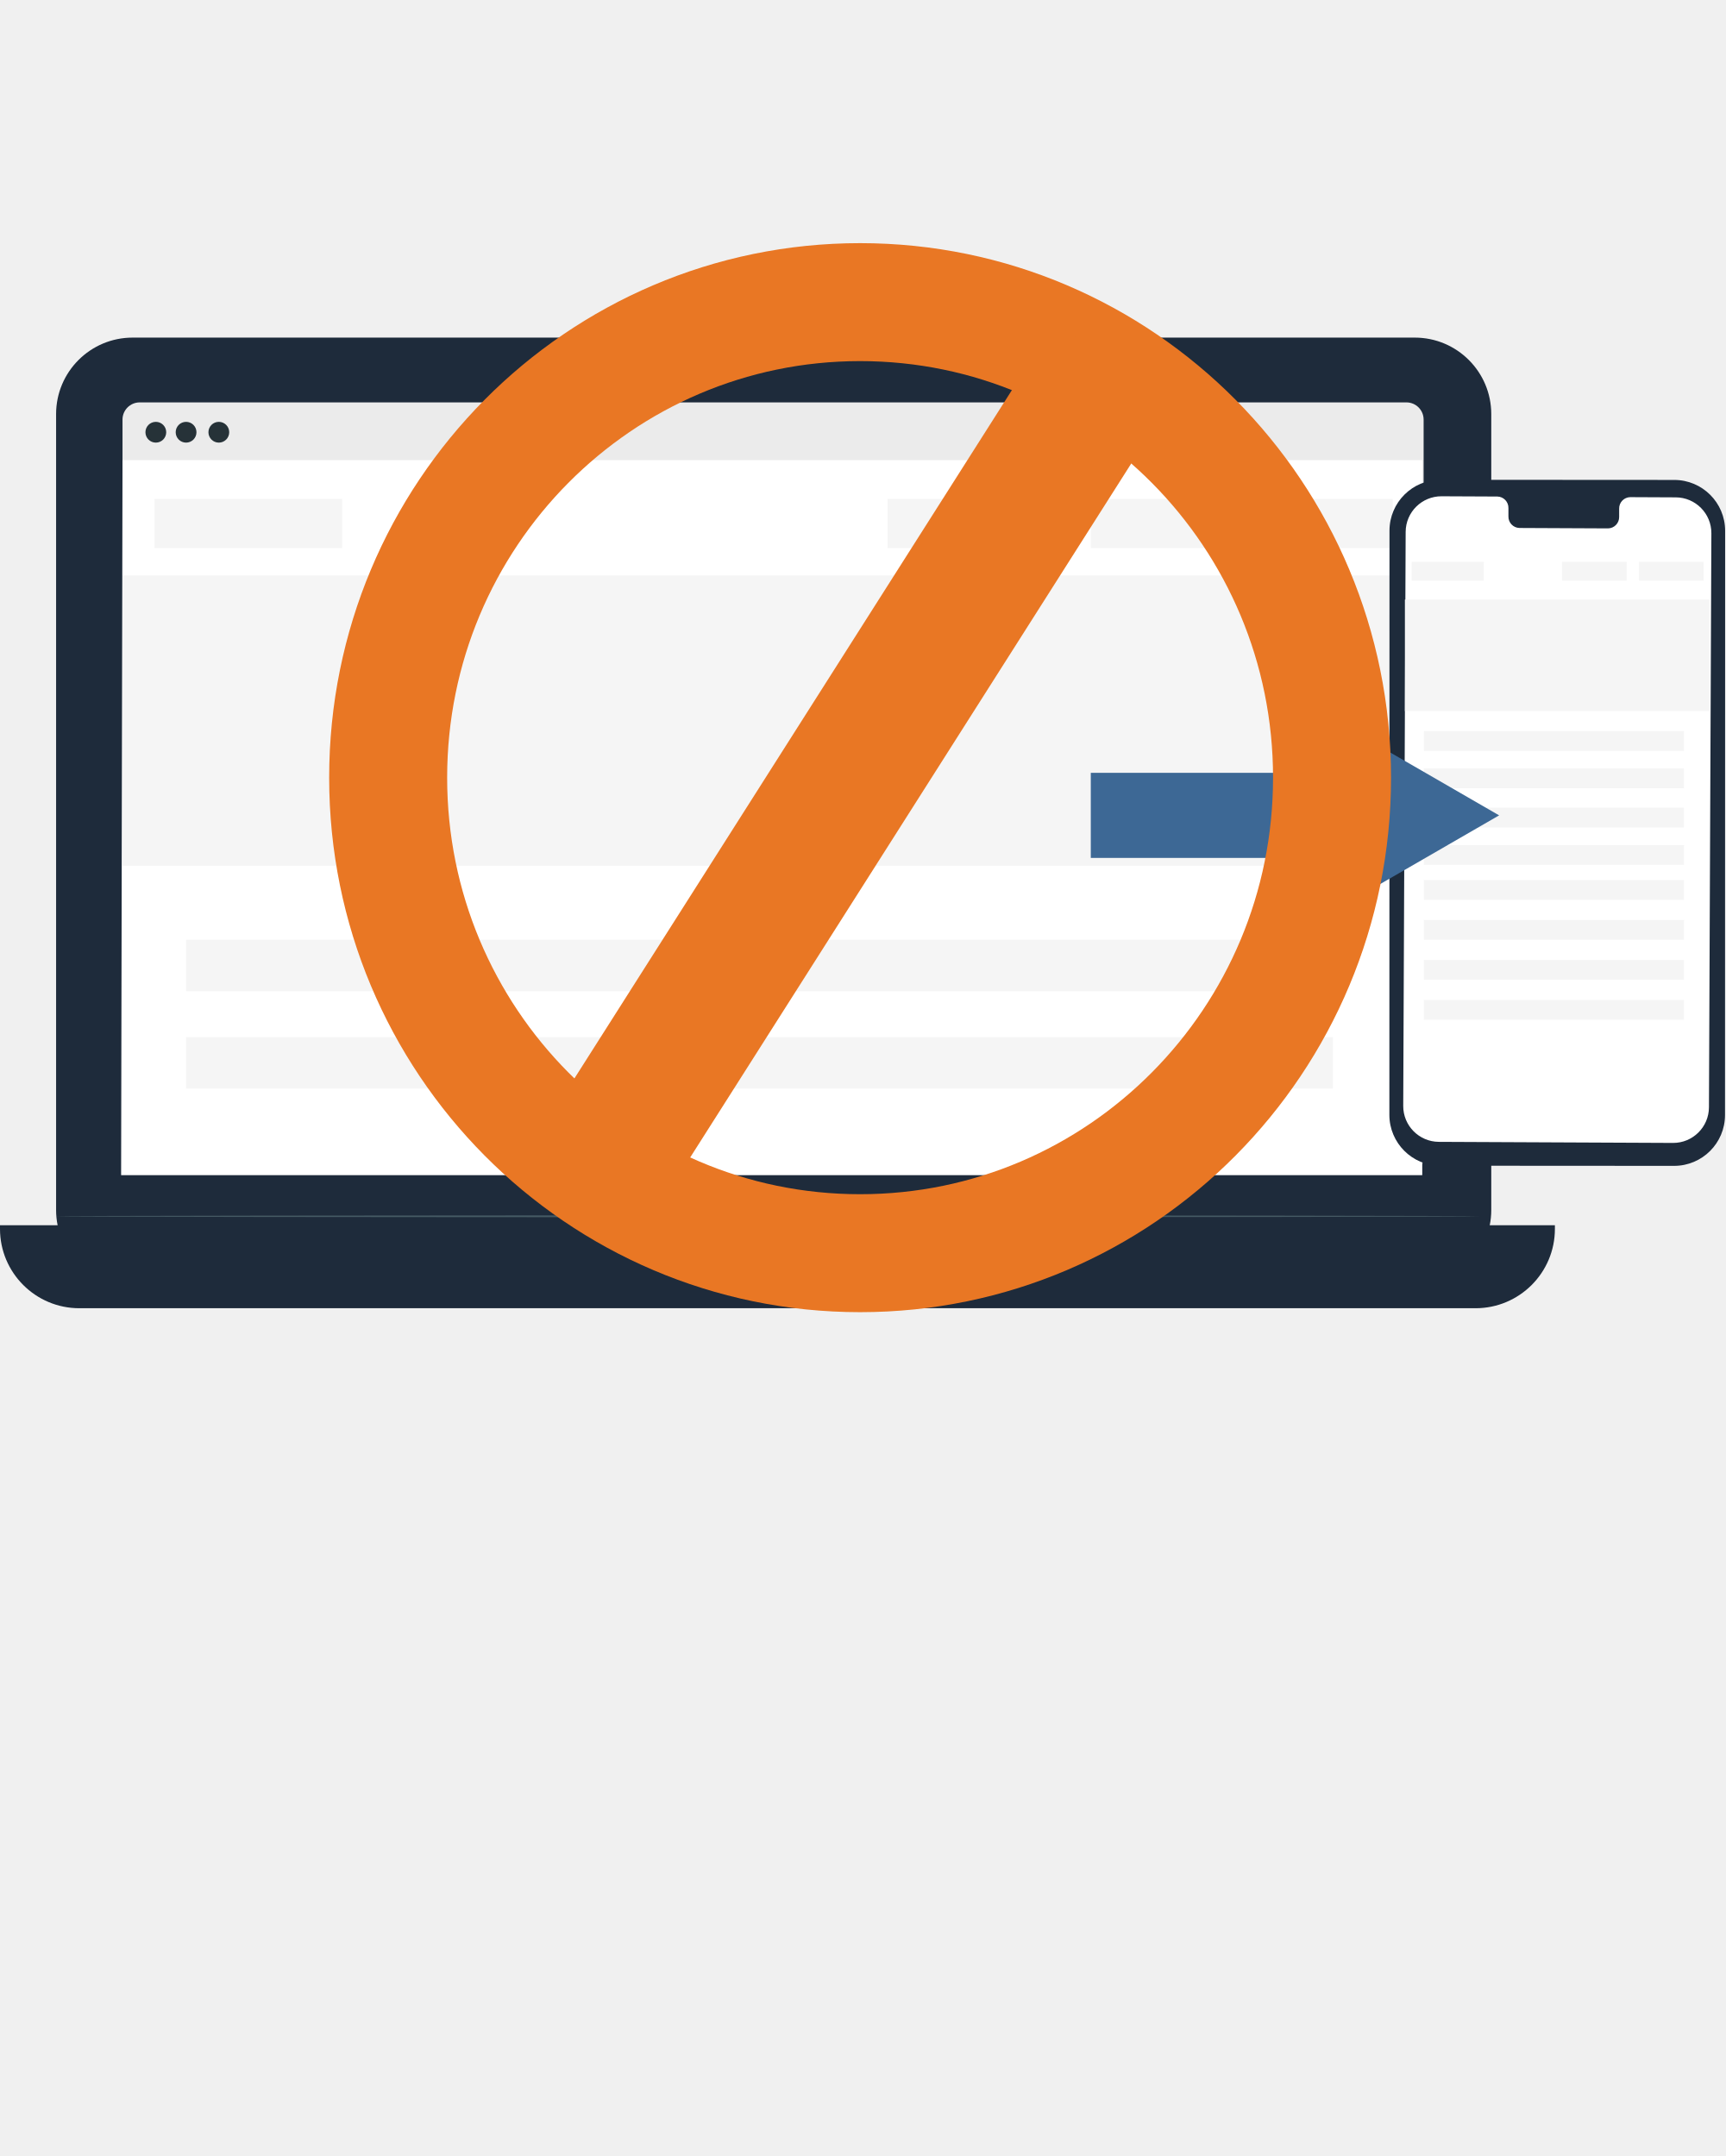
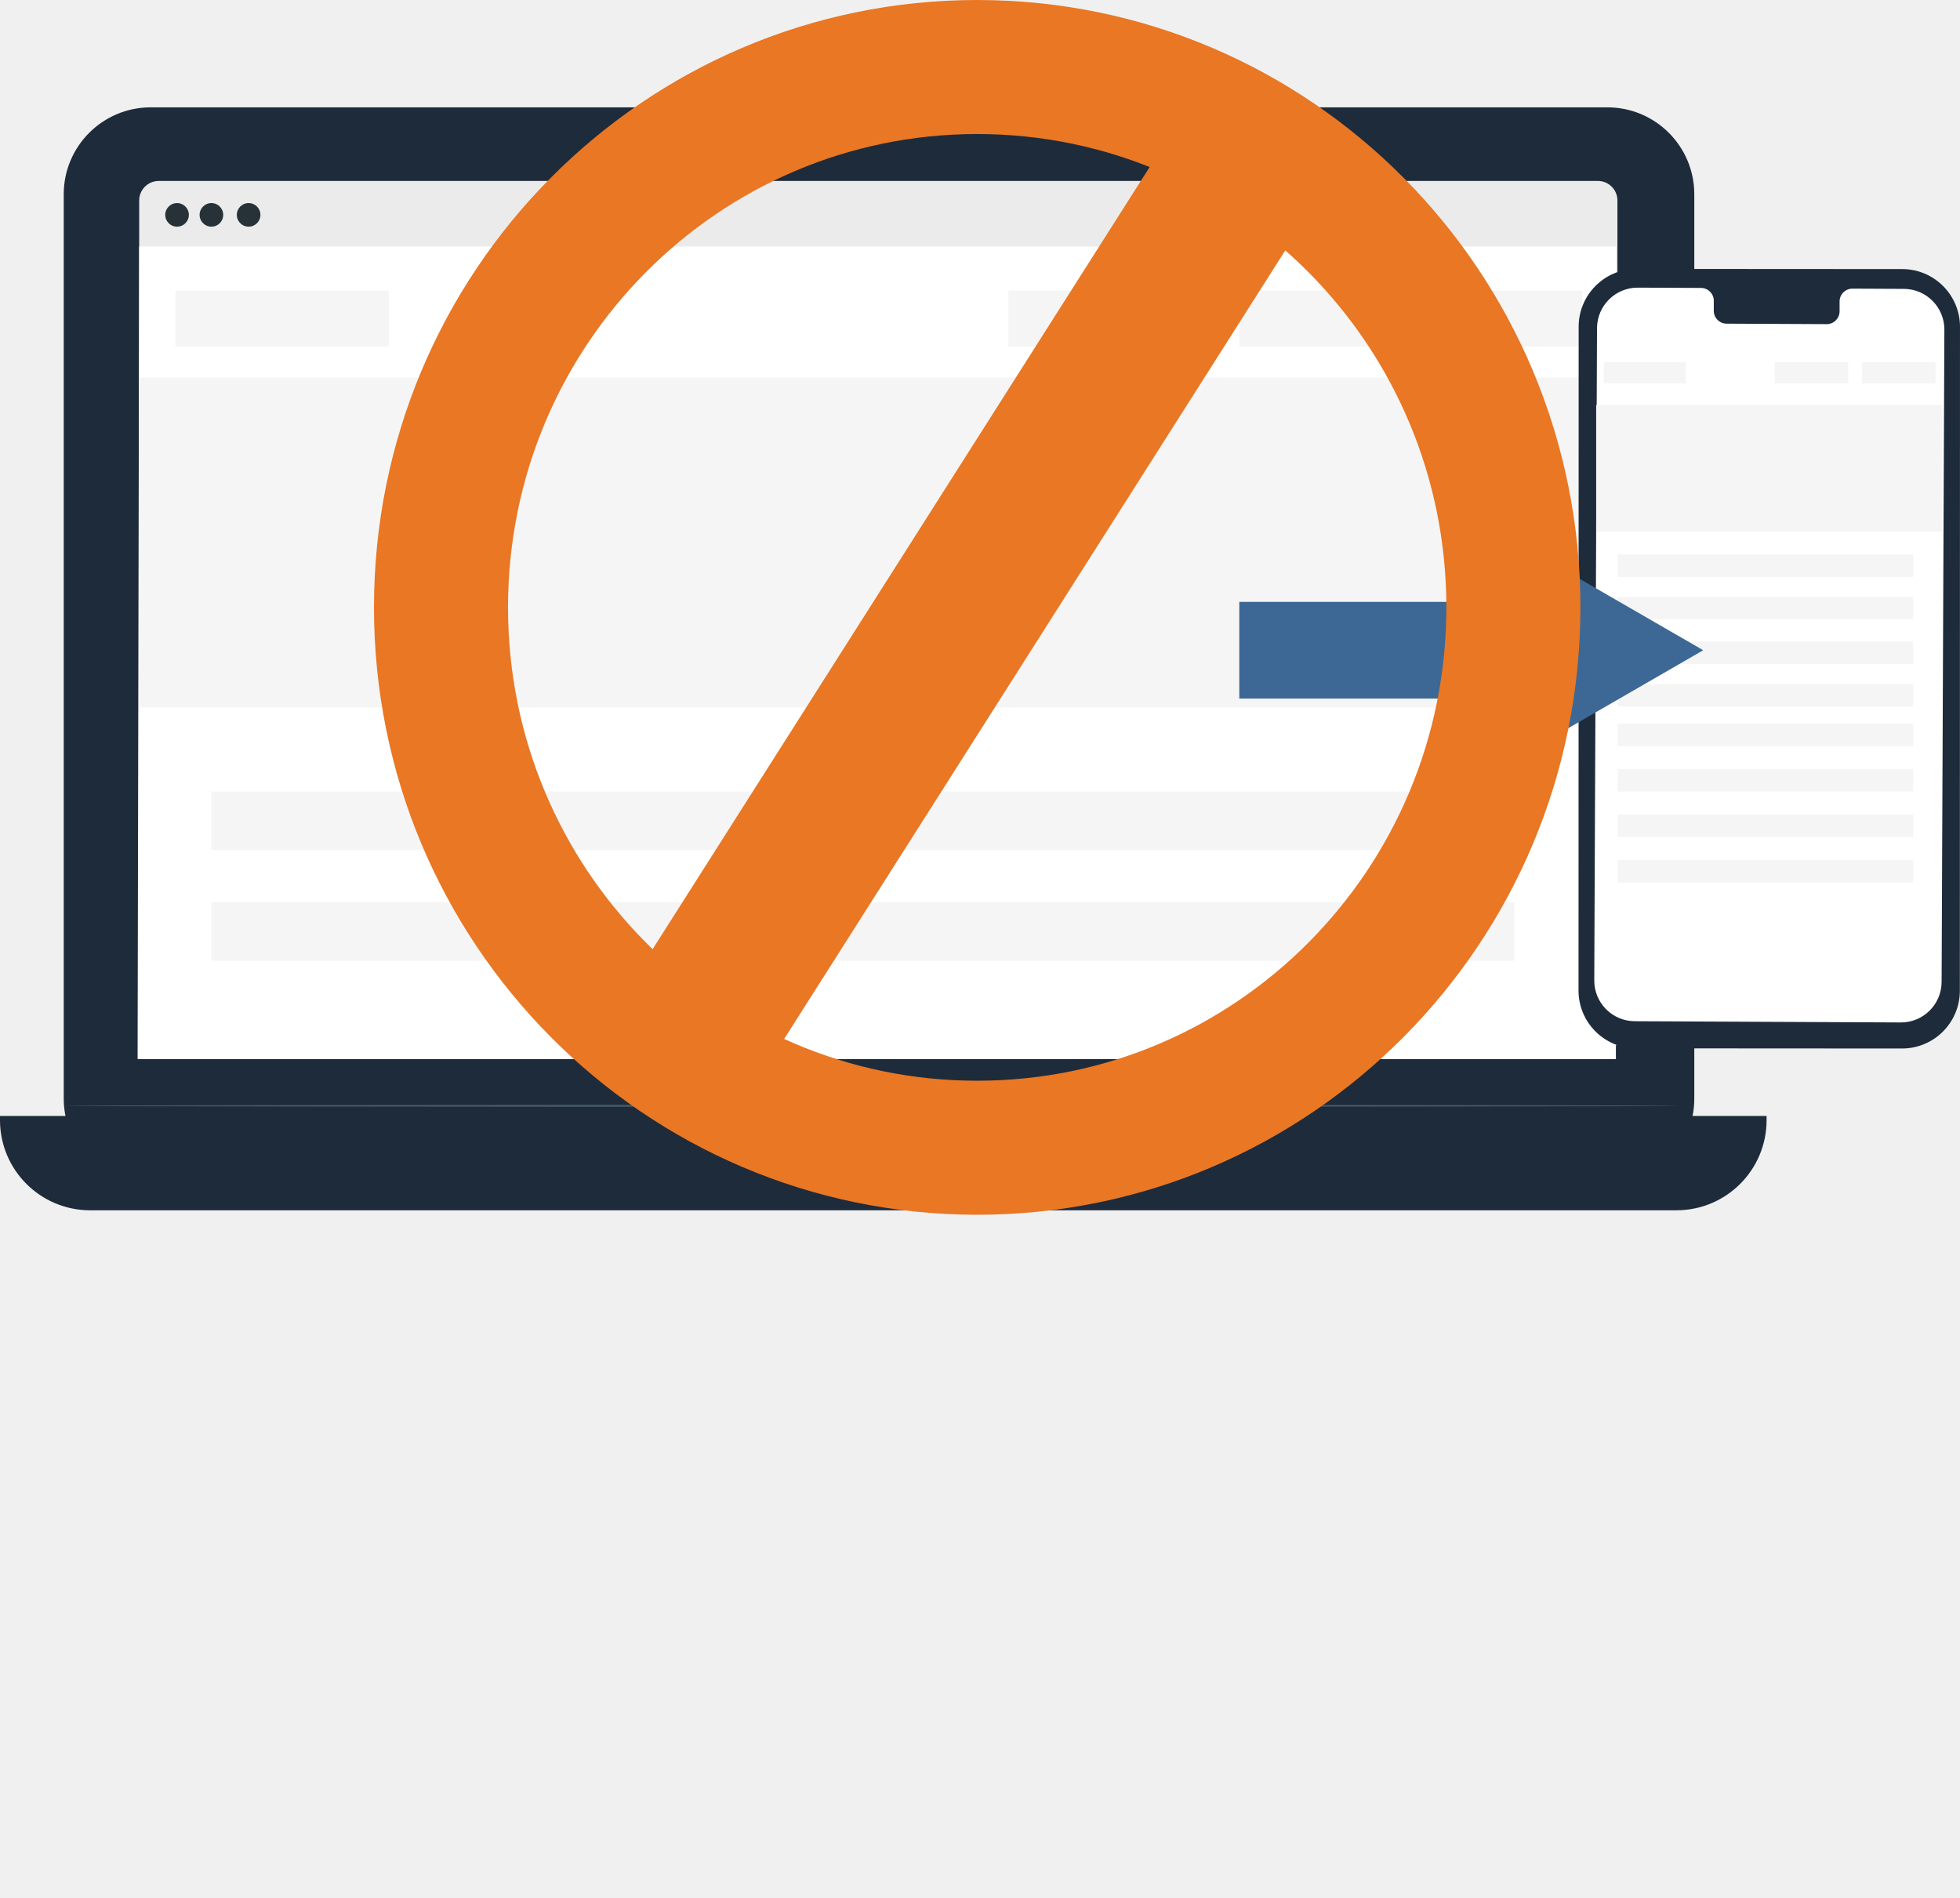
- <svg xmlns="http://www.w3.org/2000/svg" id="Component_180_1" data-name="Component 180 – 1" width="120" height="150" viewBox="0 0 233.946 226.475">
+ <svg xmlns="http://www.w3.org/2000/svg" id="Component_180_1" data-name="Component 180 – 1" height="226.475" viewBox="0 0 233.946 226.475" style="width:100%; height:100%">
  <defs>
    <clipPath id="clip-path">
      <rect id="Rectangle_490" data-name="Rectangle 490" width="233.946" height="131.652" fill="none" />
    </clipPath>
  </defs>
  <g id="Group_1471" data-name="Group 1471" transform="translate(-524.527 -678)">
    <g id="Group_1205" data-name="Group 1205" transform="translate(524.527 690.813)">
      <g id="Group_1203" data-name="Group 1203" transform="translate(0 0)" clip-path="url(#clip-path)">
        <path id="Path_3522" data-name="Path 3522" d="M194.921,128.7H21.055a10.379,10.379,0,0,1-10.379-10.38V10.378A10.378,10.378,0,0,1,21.055,0H194.921A10.378,10.378,0,0,1,205.3,10.378V118.323a10.379,10.379,0,0,1-10.379,10.38" transform="translate(-3.069)" fill="#1e2b3b" />
        <path id="Path_3523" data-name="Path 3523" d="M200.1,180.232H10.76A10.76,10.76,0,0,1,0,169.472v-.5H210.86v.5a10.76,10.76,0,0,1-10.76,10.76" transform="translate(0 -48.58)" fill="#1e2b3b" />
        <rect id="Rectangle_470" data-name="Rectangle 470" width="183.631" height="108.688" transform="translate(12.831 5.114)" fill="#1e2b3b" />
        <path id="Path_3524" data-name="Path 3524" d="M120.327,167.277l2.616,4.162h36.819l2.43-4.162Z" transform="translate(-34.595 -48.093)" fill="#4d6892" />
        <path id="Path_3525" data-name="Path 3525" d="M197.429,117H25.649a2.332,2.332,0,0,1-2.333-2.332v-100a2.333,2.333,0,0,1,2.332-2.333H197.429a2.332,2.332,0,0,1,2.331,2.333v100A2.332,2.332,0,0,1,197.429,117" transform="translate(-6.703 -3.548)" fill="#ebebeb" />
        <path id="Path_3526" data-name="Path 3526" d="M199.5,120.31H23.051l.189-96.992H199.5Z" transform="translate(-6.627 -6.704)" fill="#fff" />
        <path id="Path_3527" data-name="Path 3527" d="M42.49,17.445a1.409,1.409,0,1,1-1.409-1.409,1.409,1.409,0,0,1,1.409,1.409" transform="translate(-11.406 -4.61)" fill="#263238" />
        <path id="Path_3528" data-name="Path 3528" d="M30.5,17.445a1.409,1.409,0,1,1-1.409-1.409A1.409,1.409,0,0,1,30.5,17.445" transform="translate(-7.959 -4.61)" fill="#263238" />
        <path id="Path_3529" data-name="Path 3529" d="M36.257,17.445a1.409,1.409,0,1,1-1.409-1.409,1.409,1.409,0,0,1,1.409,1.409" transform="translate(-9.614 -4.61)" fill="#263238" />
        <path id="Path_3530" data-name="Path 3530" d="M203.627,167.225c0,.07-43.2.126-96.471.126-53.292,0-96.48-.056-96.48-.126s43.188-.126,96.48-.126c53.274,0,96.471.056,96.471.126" transform="translate(-3.069 -48.042)" fill="#455a64" />
        <rect id="Rectangle_471" data-name="Rectangle 471" width="176.444" height="39.387" transform="translate(16.613 32.25)" fill="#f5f5f5" />
        <rect id="Rectangle_472" data-name="Rectangle 472" width="25.463" height="6.665" transform="translate(20.945 21.878)" fill="#f5f5f5" />
        <rect id="Rectangle_473" data-name="Rectangle 473" width="13.943" height="6.665" transform="translate(174.927 21.878)" fill="#f5f5f5" />
        <rect id="Rectangle_474" data-name="Rectangle 474" width="22.816" height="6.665" transform="translate(147.922 21.878)" fill="#f5f5f5" />
        <rect id="Rectangle_475" data-name="Rectangle 475" width="22.816" height="6.665" transform="translate(120.361 21.878)" fill="#f5f5f5" />
        <rect id="Rectangle_476" data-name="Rectangle 476" width="155.511" height="6.982" transform="translate(25.234 94.88)" fill="#f5f5f5" />
        <rect id="Rectangle_477" data-name="Rectangle 477" width="155.511" height="6.982" transform="translate(25.234 81.674)" fill="#f5f5f5" />
        <path id="Path_3531" data-name="Path 3531" d="M303.047,120.124l-31.706-.019a6.9,6.9,0,0,1-6.9-6.888l.016-79.262a6.9,6.9,0,0,1,6.91-6.886l31.706.019a6.9,6.9,0,0,1,6.9,6.888l-.016,79.262a6.9,6.9,0,0,1-6.911,6.886" transform="translate(-76.028 -7.783)" fill="#1e2b3b" />
        <path id="Path_3532" data-name="Path 3532" d="M304.025,30.354l-6.169-.029a1.532,1.532,0,0,0-1.5,1.559l0,1.119a1.533,1.533,0,0,1-1.5,1.559l-12.024-.056a1.534,1.534,0,0,1-1.491-1.573l0-1.119a1.534,1.534,0,0,0-1.491-1.573l-2.17-.01-5.4-.025a4.853,4.853,0,0,0-4.876,4.834l-.329,77.855a4.853,4.853,0,0,0,4.831,4.874l31.752.147a4.854,4.854,0,0,0,4.876-4.834l.329-77.855a4.854,4.854,0,0,0-4.831-4.874" transform="translate(-76.783 -8.685)" fill="#fff" />
        <rect id="Rectangle_478" data-name="Rectangle 478" width="41.319" height="15.127" transform="translate(190.519 35.529)" fill="#f5f5f5" />
        <rect id="Rectangle_479" data-name="Rectangle 479" width="9.78" height="2.56" transform="translate(191.438 30.408)" fill="#f5f5f5" />
        <rect id="Rectangle_480" data-name="Rectangle 480" width="8.763" height="2.56" transform="translate(222.26 30.408)" fill="#f5f5f5" />
        <rect id="Rectangle_481" data-name="Rectangle 481" width="8.763" height="2.56" transform="translate(211.832 30.408)" fill="#f5f5f5" />
        <rect id="Rectangle_482" data-name="Rectangle 482" width="35.278" height="2.681" transform="translate(193.086 58.446)" fill="#f5f5f5" />
        <rect id="Rectangle_483" data-name="Rectangle 483" width="35.278" height="2.681" transform="translate(193.086 53.374)" fill="#f5f5f5" />
        <rect id="Rectangle_484" data-name="Rectangle 484" width="35.278" height="2.681" transform="translate(193.086 68.831)" fill="#f5f5f5" />
        <rect id="Rectangle_485" data-name="Rectangle 485" width="35.278" height="2.681" transform="translate(193.086 73.575)" fill="#f5f5f5" />
        <rect id="Rectangle_486" data-name="Rectangle 486" width="35.278" height="2.681" transform="translate(193.086 78.996)" fill="#f5f5f5" />
        <rect id="Rectangle_487" data-name="Rectangle 487" width="35.278" height="2.681" transform="translate(193.086 84.418)" fill="#f5f5f5" />
        <rect id="Rectangle_488" data-name="Rectangle 488" width="35.278" height="2.681" transform="translate(193.086 89.84)" fill="#f5f5f5" />
        <rect id="Rectangle_489" data-name="Rectangle 489" width="35.278" height="2.681" transform="translate(193.086 63.759)" fill="#f5f5f5" />
        <path id="Path_3533" data-name="Path 3533" d="M207.611,90.286h27.775v10.173l27.6-15.942-27.6-15.94V78.749H207.611Z" transform="translate(-59.689 -19.716)" fill="#3d6895" />
      </g>
    </g>
    <g id="Group_982" data-name="Group 982" transform="translate(569.625 678.411)">
      <g id="Ellipse_86" data-name="Ellipse 86" transform="translate(-0.46 -0.411)" fill="none" stroke="#e97724" stroke-width="16">
        <ellipse cx="72" cy="72.5" rx="72" ry="72.5" stroke="none" />
        <ellipse cx="72" cy="72.5" rx="64" ry="64.5" fill="none" />
      </g>
      <path id="Path_2807" data-name="Path 2807" d="M19310.3-1717.486l-67.916,106.876" transform="translate(-19204.436 1733.103)" fill="#e97724" stroke="#e97724" stroke-width="19" />
    </g>
  </g>
</svg>
